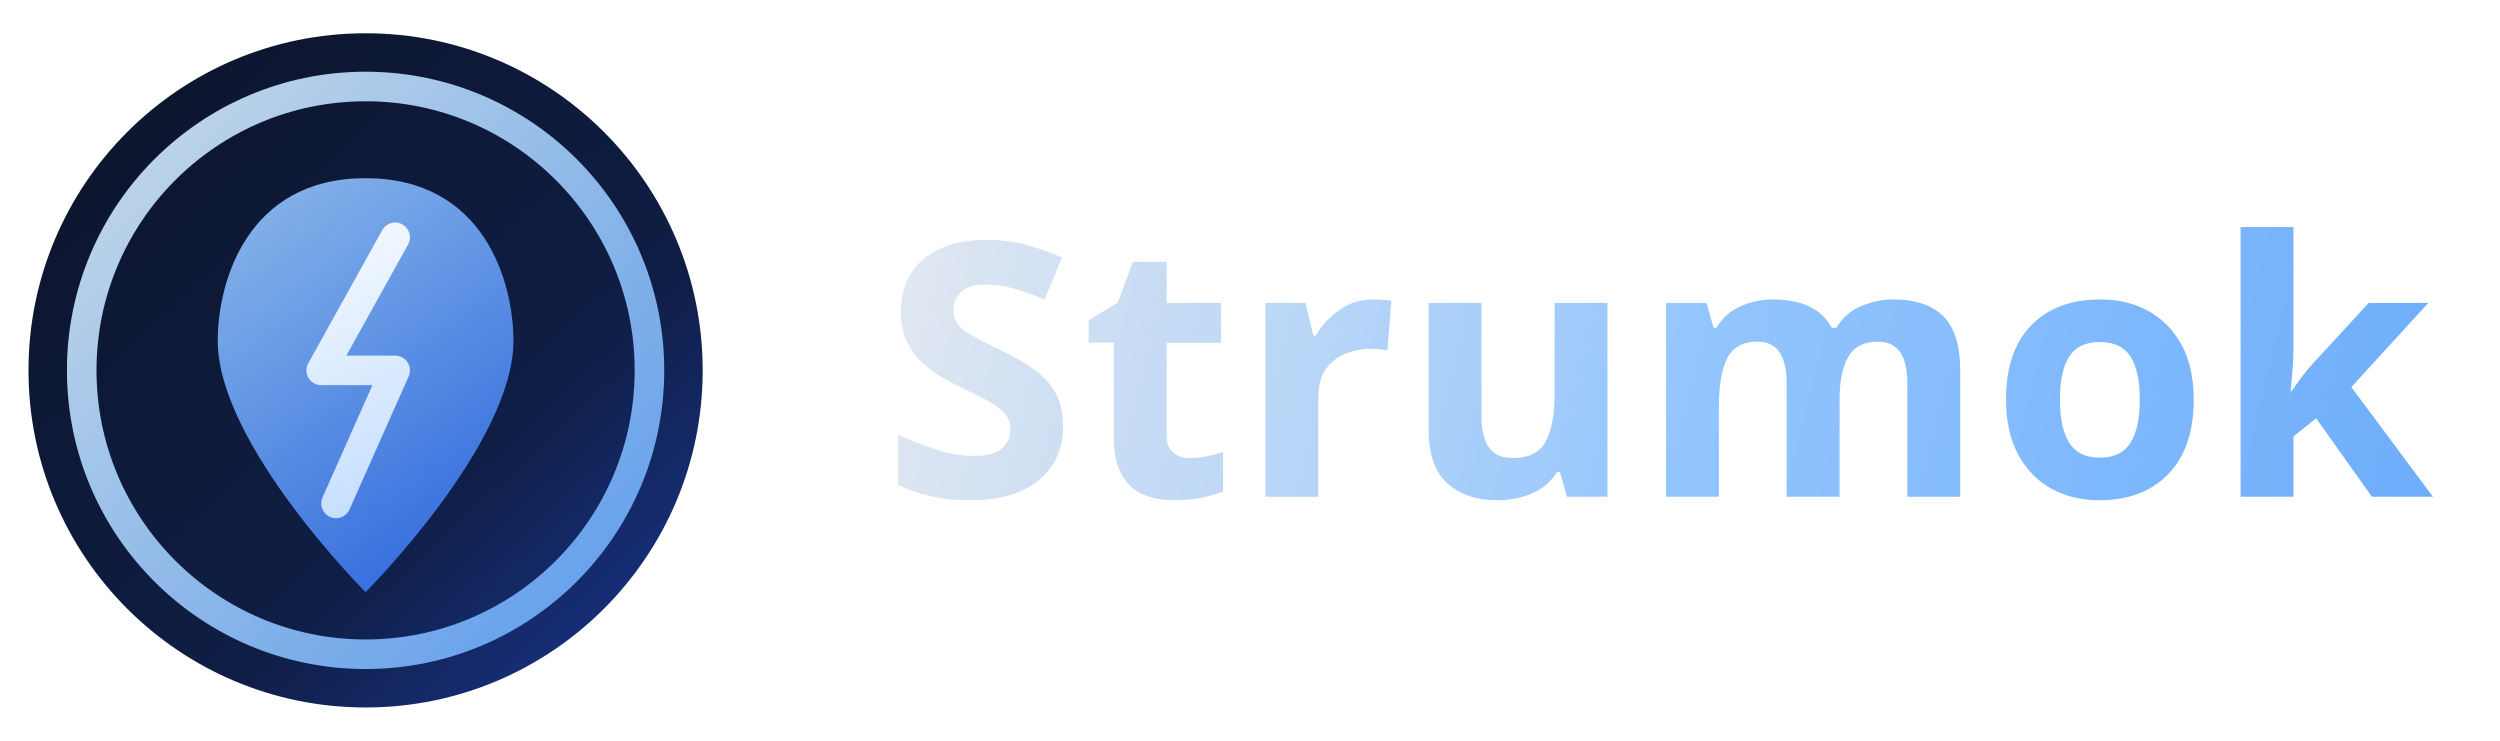
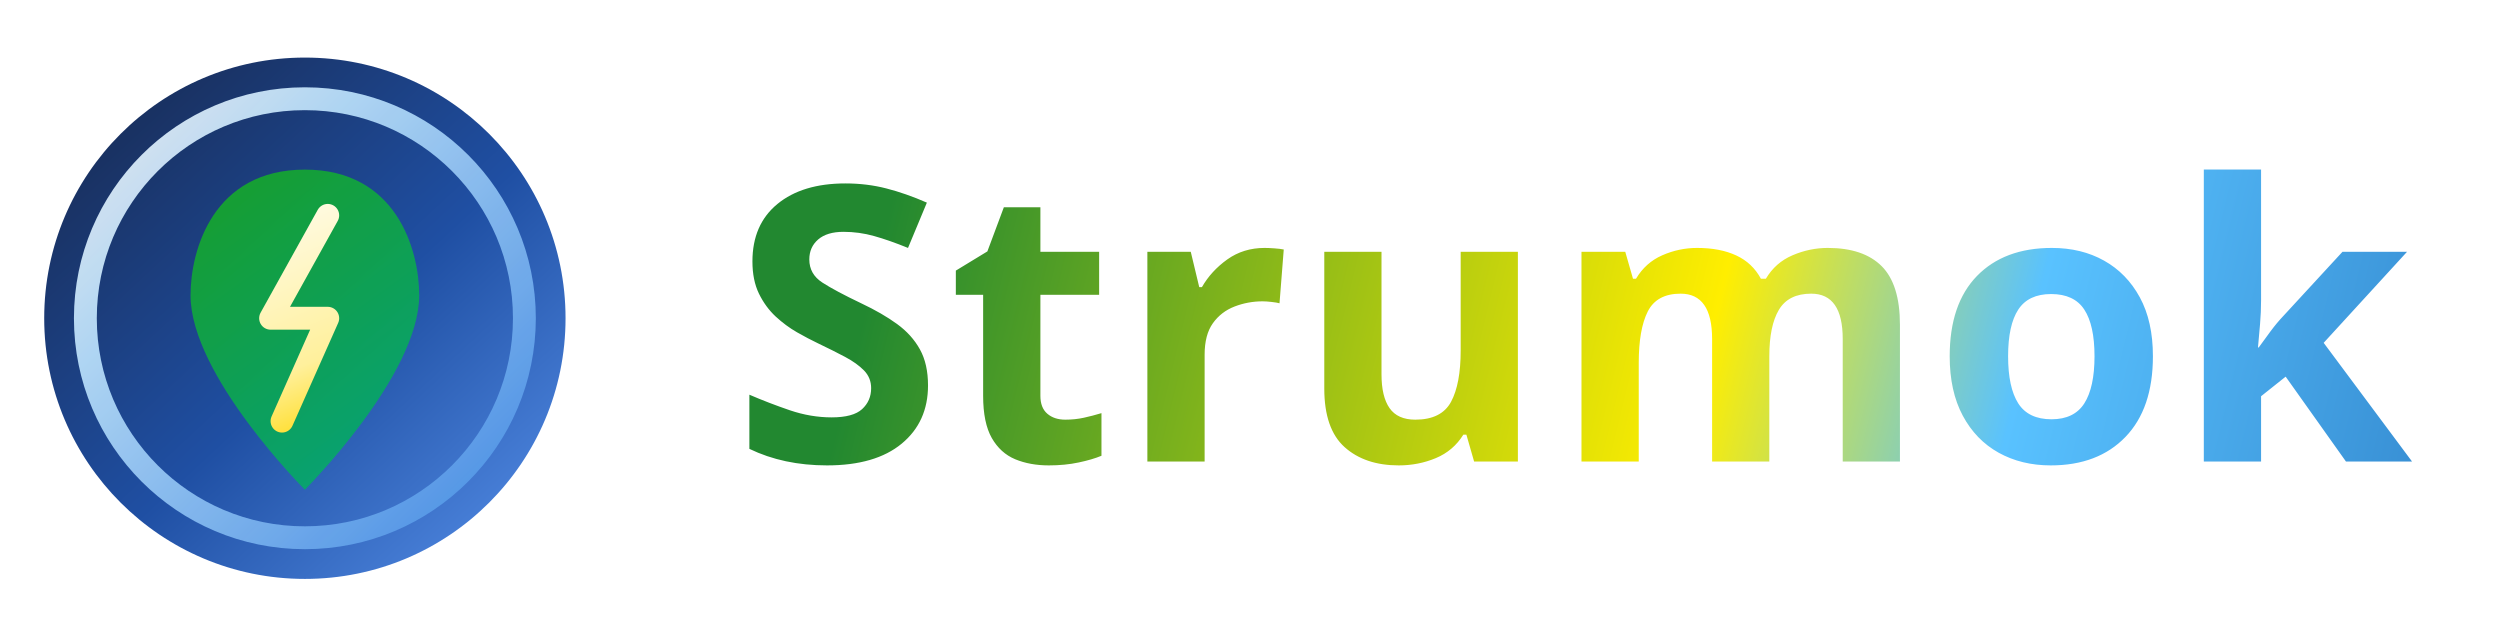
- <svg xmlns="http://www.w3.org/2000/svg" width="1080" height="320" viewBox="24 24 930 272" fill="none" role="img" aria-label="Strumok full logo dark v2">
+ <svg xmlns="http://www.w3.org/2000/svg" width="860" height="220" viewBox="60 58 820 205" fill="none" role="img" aria-label="Strumok full logo dark v2">
  <defs>
    <linearGradient id="bg" x1="40" y1="20" x2="300" y2="300" gradientUnits="userSpaceOnUse">
-       <stop stop-color="#0B1224" />
-       <stop offset="0.6" stop-color="#0F1E45" />
-       <stop offset="1" stop-color="#1E40AF" />
+       <stop stop-color="#16213E" />
+       <stop offset="0.52" stop-color="#1F4FA3" />
+       <stop offset="1" stop-color="#66A3FF" />
    </linearGradient>
    <linearGradient id="ring" x1="60" y1="60" x2="260" y2="260" gradientUnits="userSpaceOnUse">
-       <stop stop-color="#E0F2FE" />
-       <stop offset="1" stop-color="#60A5FA" />
+       <stop stop-color="#ffffff" />
+       <stop offset="0.3" stop-color="#c0e6ff" />
+       <stop offset="1" stop-color="#3f89e3" />
    </linearGradient>
    <linearGradient id="bolt" x1="140" y1="90" x2="190" y2="210" gradientUnits="userSpaceOnUse">
      <stop stop-color="#FFFFFF" />
-       <stop offset="1" stop-color="#BFDBFE" />
+       <stop offset="0.7" stop-color="#fff09c" />
+       <stop offset="1" stop-color="#FFD700" />
    </linearGradient>
    <linearGradient id="pin" x1="120" y1="100" x2="220" y2="240" gradientUnits="userSpaceOnUse">
-       <stop stop-color="#93C5FD" />
-       <stop offset="1" stop-color="#2563EB" />
+       <stop stop-color="#16a927" />
+       <stop offset="1" stop-color="#00a87b" />
    </linearGradient>
+     <clipPath id="circleFrame">
+       <circle cx="160" cy="160" r="114" />
+     </clipPath>
    <linearGradient id="word" x1="360" y1="90" x2="1020" y2="250" gradientUnits="userSpaceOnUse">
-       <stop stop-color="#E2E8F0" />
-       <stop offset="0.45" stop-color="#93C5FD" />
-       <stop offset="1" stop-color="#60A5FA" />
+       <stop stop-color="#228830" />
+       <stop offset="0.4" stop-color="#ffee00" />
+       <stop offset="0.55" stop-color="#59c2ff" />
+       <stop offset="1" stop-color="#0e4f9e" />
    </linearGradient>
  </defs>
-   <g clip-path="url(#circleFrame)" transform="translate(160 160) scale(1.1) translate(-160 -160)">
+   <g clip-path="url(#circleFrame)" transform="translate(160 160) scale(0.75) translate(-160 -160)">
    <circle cx="160" cy="160" r="114" fill="url(#bg)" />
    <circle cx="160" cy="160" r="96" stroke="url(#ring)" stroke-width="10" opacity="0.9" />
    <path d="M160 95              C120 95 110 130 110 150              C110 185 160 235 160 235              C160 235 210 185 210 150              C210 130 200 95 160 95Z" fill="url(#pin)" opacity="0.9" />
    <path d="M170 115L145 160H170L150 205" stroke="url(#bolt)" stroke-width="10" stroke-linecap="round" stroke-linejoin="round" />
  </g>
-   <text x="352" y="207" fill="url(#word)" font-size="132" font-family="'Avenir Next', 'Nunito Sans', 'Segoe UI', sans-serif" font-weight="700" letter-spacing="1.2">Strumok</text>
+   <text x="300" y="207" fill="url(#word)" font-size="126" font-family="'Avenir Next', 'Nunito Sans', 'Segoe UI', sans-serif" font-weight="700" letter-spacing="1.2" paint-order="stroke fill">Strumok</text>
</svg>
